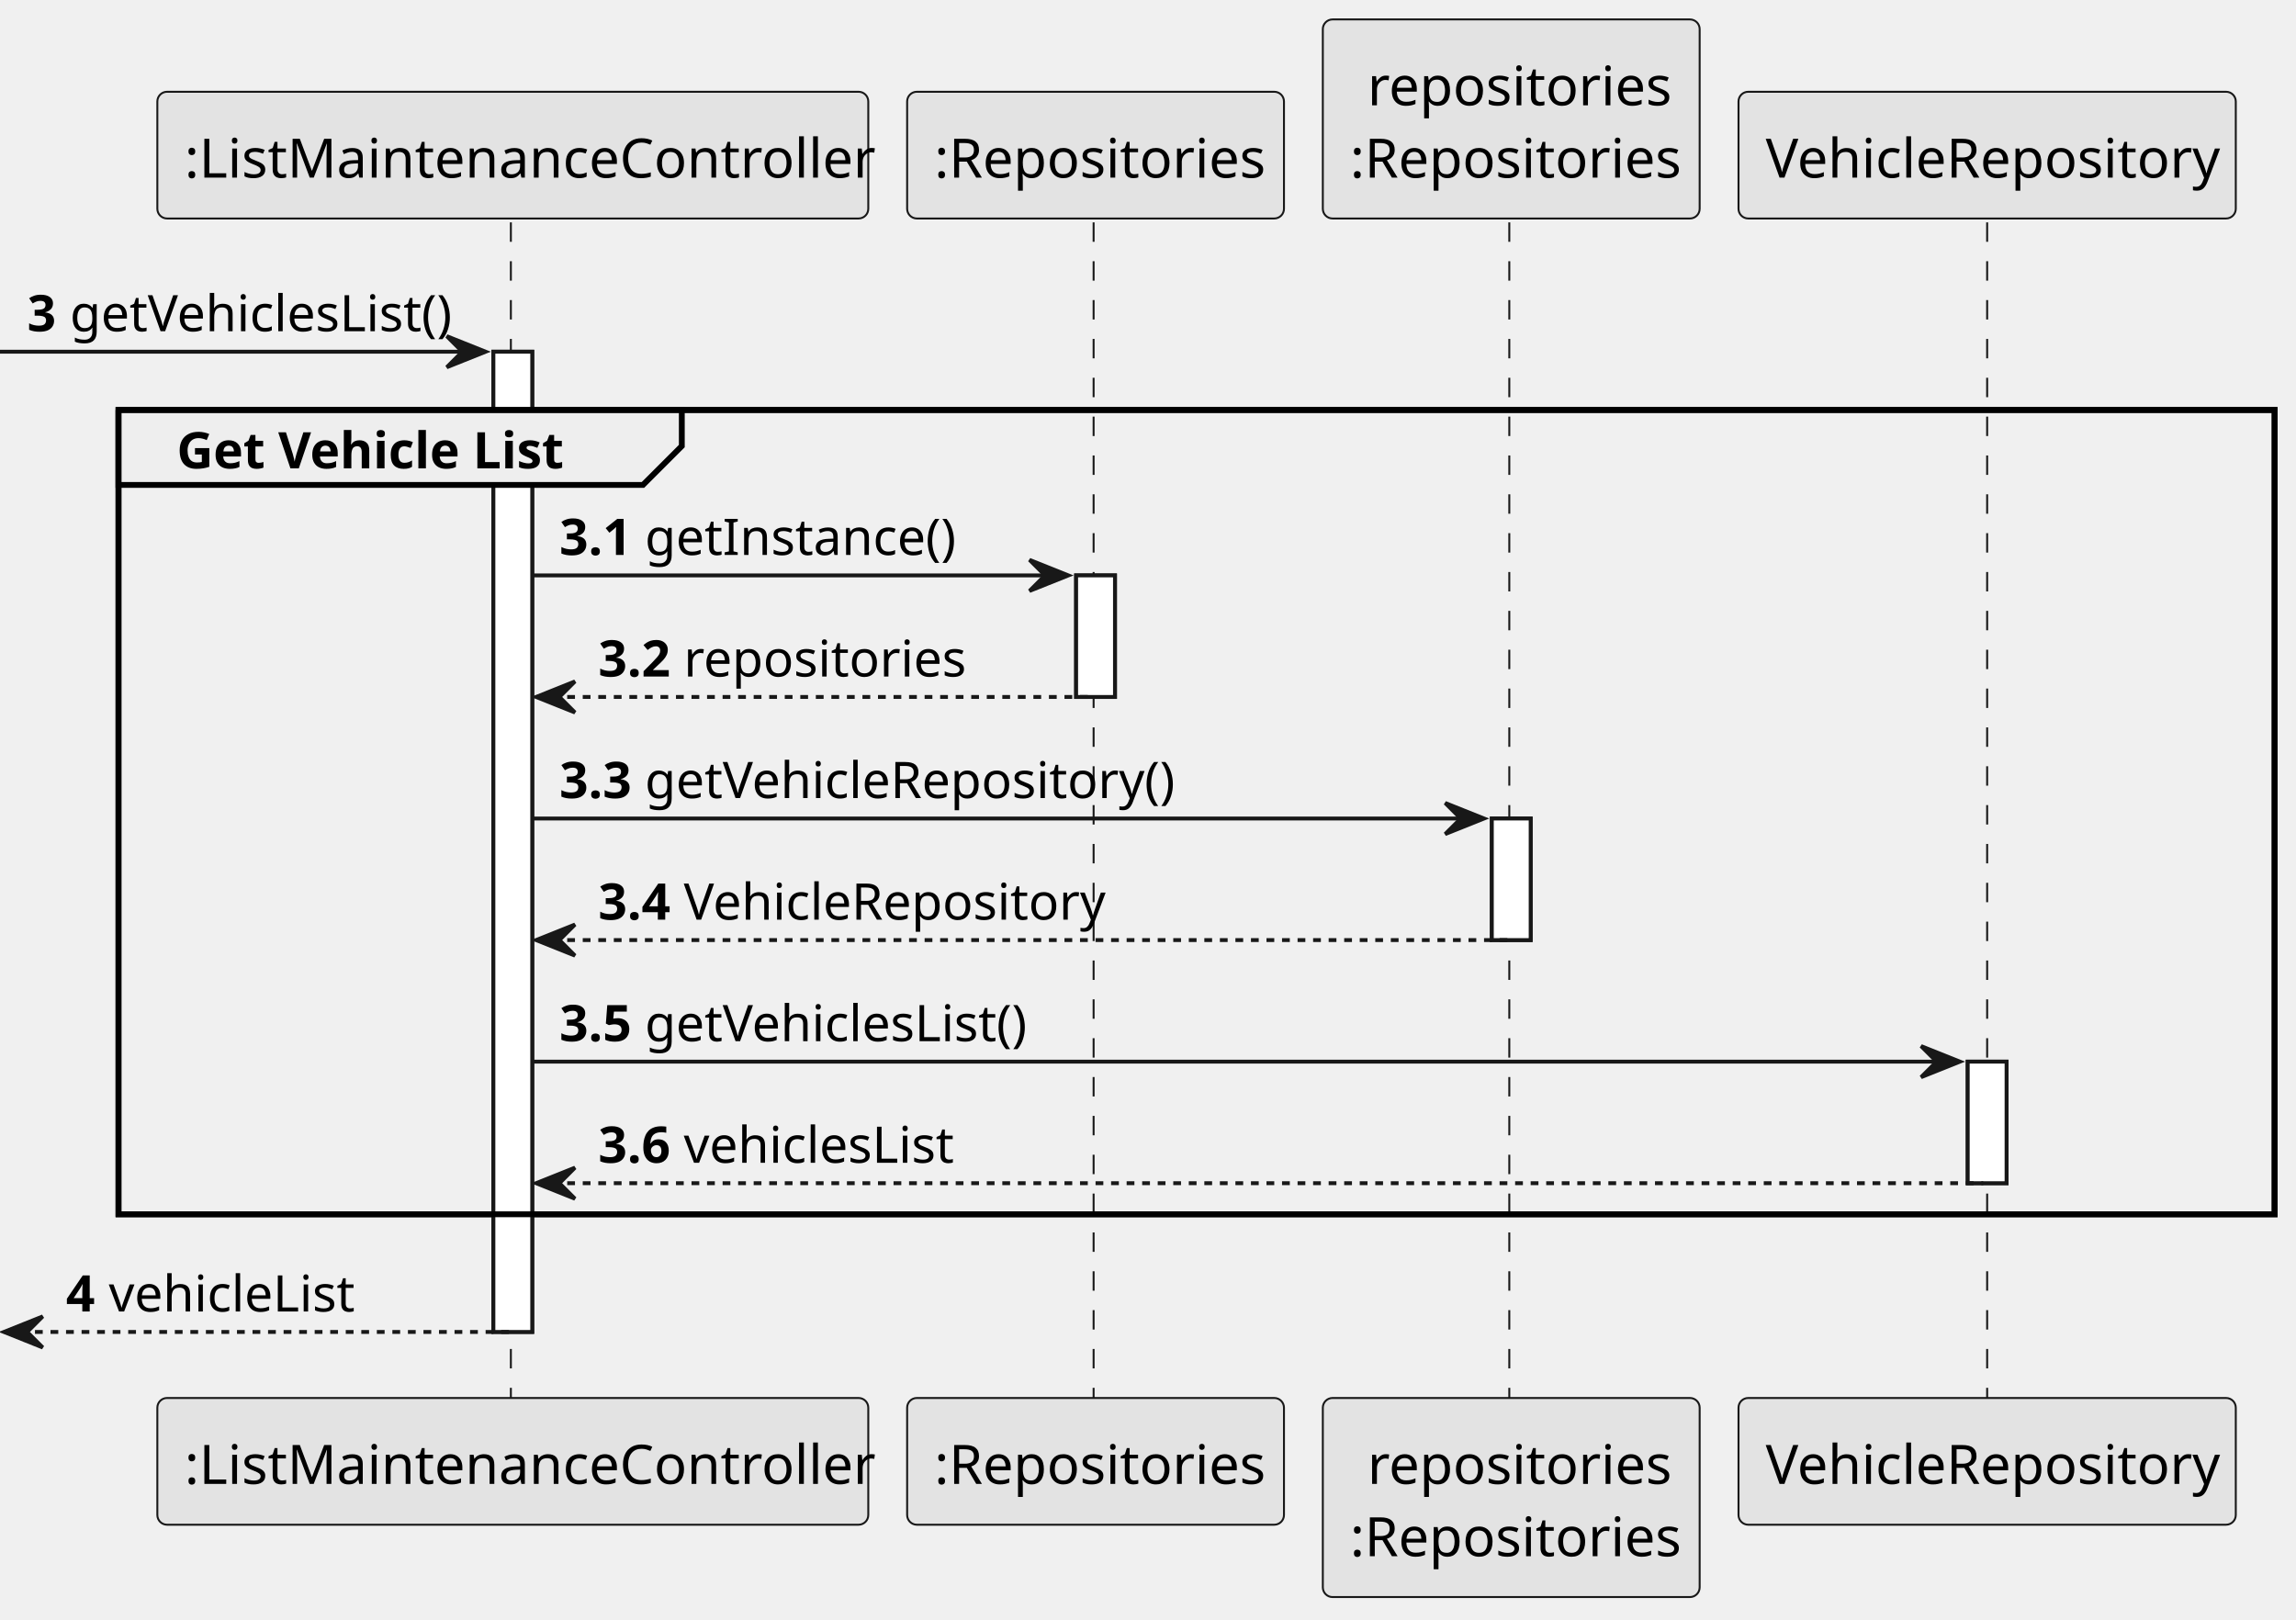
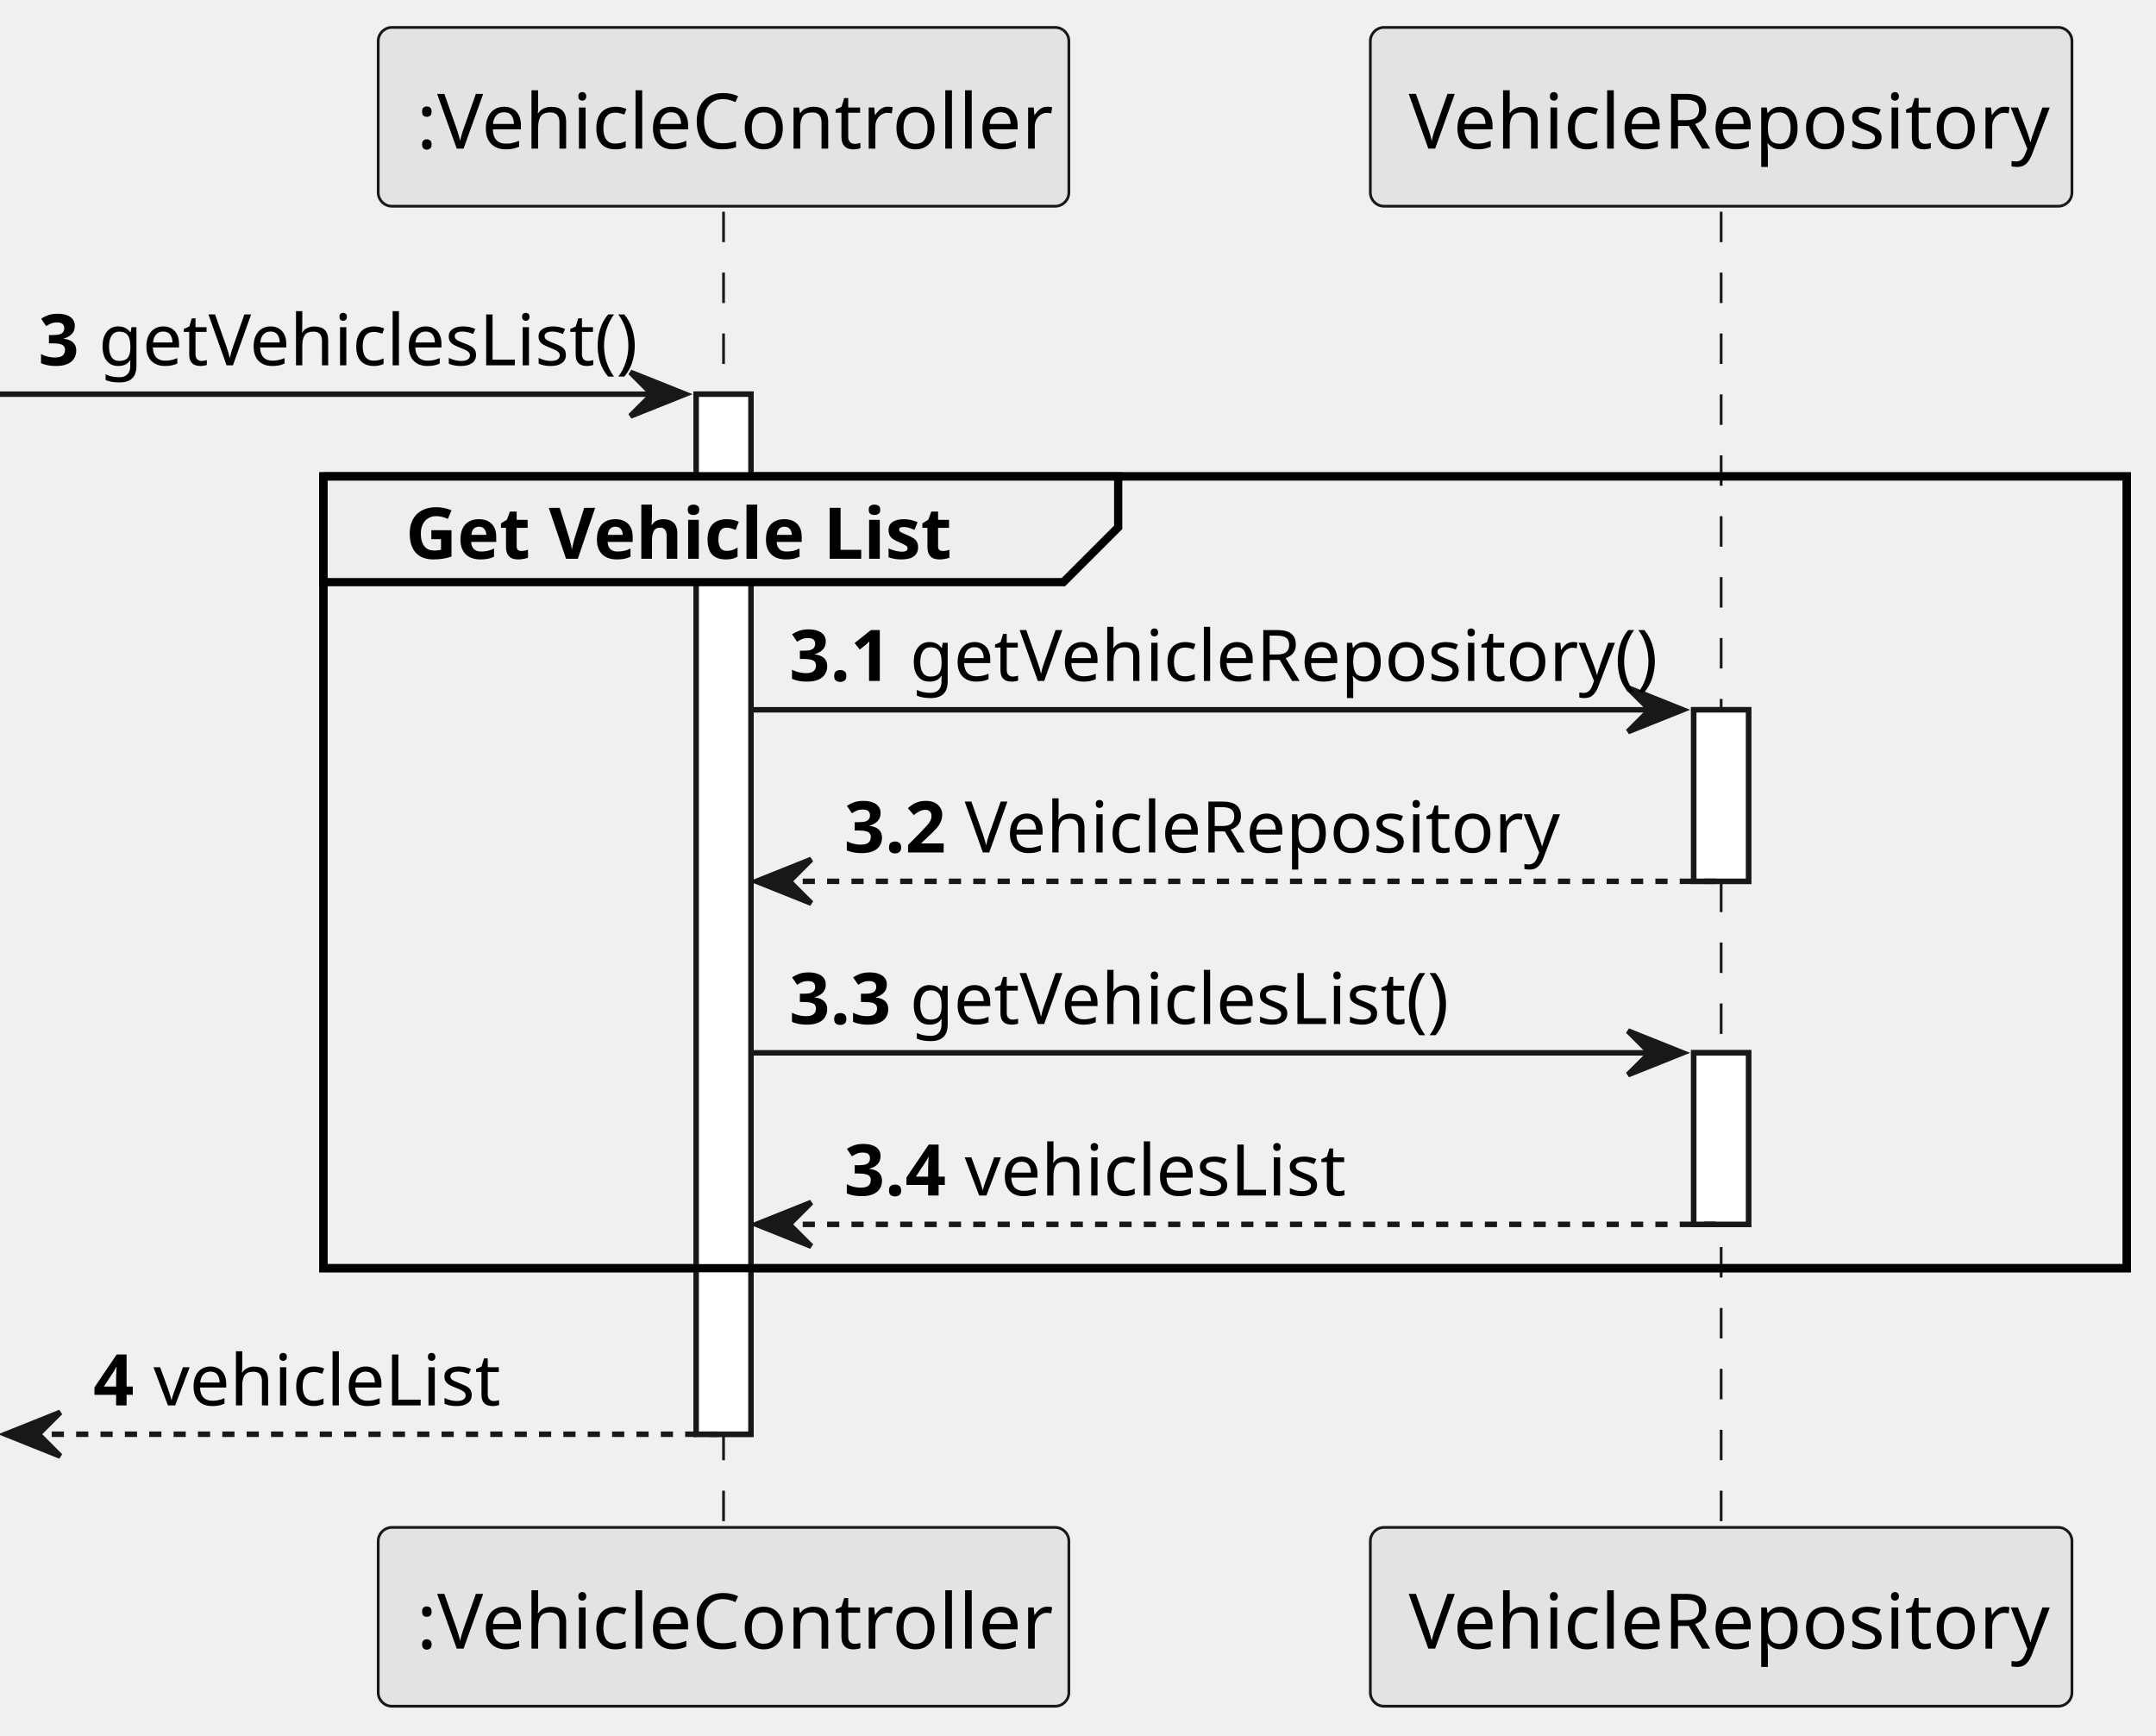
- <svg xmlns="http://www.w3.org/2000/svg" contentStyleType="text/css" height="417px" preserveAspectRatio="none" style="width:591px;height:417px;background:#FFFFFF;" version="1.1" viewBox="0 0 591 417" width="591px" zoomAndPan="magnify">
+ <svg xmlns="http://www.w3.org/2000/svg" contentStyleType="text/css" height="285.3px" preserveAspectRatio="none" style="width:354px;height:285px;background:#FFFFFF;" version="1.1" viewBox="0 0 354 285" width="354.6px" zoomAndPan="magnify">
  <defs />
  <g>
-     <rect fill="#FFFFFF" height="252.328" style="stroke:#181818;stroke-width:1.0;" width="10" x="127" y="90.533" />
-     <rect fill="#FFFFFF" height="31.291" style="stroke:#181818;stroke-width:1.0;" width="10" x="277" y="148.115" />
-     <rect fill="#FFFFFF" height="31.291" style="stroke:#181818;stroke-width:1.0;" width="10" x="384" y="210.697" />
-     <rect fill="#FFFFFF" height="31.291" style="stroke:#181818;stroke-width:1.0;" width="10" x="506.5" y="273.279" />
-     <rect fill="none" height="207.037" style="stroke:#000000;stroke-width:1.5;" width="555" x="30.5" y="105.533" />
-     <line style="stroke:#181818;stroke-width:0.5;stroke-dasharray:5.0,5.0;" x1="131.5" x2="131.5" y1="57.242" y2="360.861" />
-     <line style="stroke:#181818;stroke-width:0.5;stroke-dasharray:5.0,5.0;" x1="281.5" x2="281.5" y1="57.242" y2="360.861" />
-     <line style="stroke:#181818;stroke-width:0.5;stroke-dasharray:5.0,5.0;" x1="388.5" x2="388.5" y1="57.242" y2="360.861" />
-     <line style="stroke:#181818;stroke-width:0.5;stroke-dasharray:5.0,5.0;" x1="511.5" x2="511.5" y1="57.242" y2="360.861" />
-     <rect fill="#E3E3E3" height="32.621" rx="2.5" ry="2.5" style="stroke:#181818;stroke-width:0.5;" width="183" x="40.5" y="23.621" />
-     <text fill="#000000" font-family="sans-serif" font-size="14" lengthAdjust="spacing" textLength="169" x="47.5" y="45.728">:ListMaintenanceController</text>
-     <rect fill="#E3E3E3" height="32.621" rx="2.5" ry="2.5" style="stroke:#181818;stroke-width:0.5;" width="183" x="40.5" y="359.861" />
-     <text fill="#000000" font-family="sans-serif" font-size="14" lengthAdjust="spacing" textLength="169" x="47.5" y="381.969">:ListMaintenanceController</text>
-     <rect fill="#E3E3E3" height="32.621" rx="2.5" ry="2.5" style="stroke:#181818;stroke-width:0.5;" width="97" x="233.5" y="23.621" />
-     <text fill="#000000" font-family="sans-serif" font-size="14" lengthAdjust="spacing" textLength="83" x="240.5" y="45.728">:Repositories</text>
-     <rect fill="#E3E3E3" height="32.621" rx="2.5" ry="2.5" style="stroke:#181818;stroke-width:0.5;" width="97" x="233.5" y="359.861" />
-     <text fill="#000000" font-family="sans-serif" font-size="14" lengthAdjust="spacing" textLength="83" x="240.5" y="381.969">:Repositories</text>
-     <rect fill="#E3E3E3" height="51.242" rx="2.5" ry="2.5" style="stroke:#181818;stroke-width:0.5;" width="97" x="340.5" y="5" />
-     <text fill="#000000" font-family="sans-serif" font-size="14" lengthAdjust="spacing" textLength="74" x="352" y="27.107">repositories</text>
-     <text fill="#000000" font-family="sans-serif" font-size="14" lengthAdjust="spacing" textLength="83" x="347.5" y="45.728">:Repositories</text>
-     <rect fill="#E3E3E3" height="51.242" rx="2.5" ry="2.5" style="stroke:#181818;stroke-width:0.5;" width="97" x="340.5" y="359.861" />
-     <text fill="#000000" font-family="sans-serif" font-size="14" lengthAdjust="spacing" textLength="74" x="352" y="381.969">repositories</text>
-     <text fill="#000000" font-family="sans-serif" font-size="14" lengthAdjust="spacing" textLength="83" x="347.5" y="400.59">:Repositories</text>
-     <rect fill="#E3E3E3" height="32.621" rx="2.5" ry="2.5" style="stroke:#181818;stroke-width:0.5;" width="128" x="447.5" y="23.621" />
-     <text fill="#000000" font-family="sans-serif" font-size="14" lengthAdjust="spacing" textLength="114" x="454.5" y="45.728">VehicleRepository</text>
-     <rect fill="#E3E3E3" height="32.621" rx="2.5" ry="2.5" style="stroke:#181818;stroke-width:0.5;" width="128" x="447.5" y="359.861" />
-     <text fill="#000000" font-family="sans-serif" font-size="14" lengthAdjust="spacing" textLength="114" x="454.5" y="381.969">VehicleRepository</text>
-     <rect fill="#FFFFFF" height="252.328" style="stroke:#181818;stroke-width:1.0;" width="10" x="127" y="90.533" />
-     <rect fill="#FFFFFF" height="31.291" style="stroke:#181818;stroke-width:1.0;" width="10" x="277" y="148.115" />
-     <rect fill="#FFFFFF" height="31.291" style="stroke:#181818;stroke-width:1.0;" width="10" x="384" y="210.697" />
-     <rect fill="#FFFFFF" height="31.291" style="stroke:#181818;stroke-width:1.0;" width="10" x="506.5" y="273.279" />
-     <polygon fill="#181818" points="115,86.533,125,90.533,115,94.533,119,90.533" style="stroke:#181818;stroke-width:1.0;" />
-     <line style="stroke:#181818;stroke-width:1.0;" x1="0" x2="121" y1="90.533" y2="90.533" />
-     <text fill="#000000" font-family="sans-serif" font-size="13" font-weight="bold" lengthAdjust="spacing" textLength="7" x="7" y="85.27">3</text>
-     <text fill="#000000" font-family="sans-serif" font-size="13" lengthAdjust="spacing" textLength="97" x="18" y="85.27">getVehiclesList()</text>
-     <path d="M30.5,105.533 L175.5,105.533 L175.5,114.824 L165.5,124.824 L30.5,124.824 L30.5,105.533 " fill="#EEEEEE" style="stroke:#000000;stroke-width:1.5;" />
-     <rect fill="none" height="207.037" style="stroke:#000000;stroke-width:1.5;" width="555" x="30.5" y="105.533" />
-     <text fill="#000000" font-family="sans-serif" font-size="13" font-weight="bold" lengthAdjust="spacing" textLength="100" x="45.5" y="120.561">Get Vehicle List</text>
-     <polygon fill="#181818" points="265,144.115,275,148.115,265,152.115,269,148.115" style="stroke:#181818;stroke-width:1.0;" />
-     <line style="stroke:#181818;stroke-width:1.0;" x1="137" x2="271" y1="148.115" y2="148.115" />
-     <text fill="#000000" font-family="sans-serif" font-size="13" font-weight="bold" lengthAdjust="spacing" textLength="18" x="144" y="142.852">3.1</text>
-     <text fill="#000000" font-family="sans-serif" font-size="13" lengthAdjust="spacing" textLength="75" x="166" y="142.852">getInstance()</text>
-     <polygon fill="#181818" points="148,175.406,138,179.406,148,183.406,144,179.406" style="stroke:#181818;stroke-width:1.0;" />
-     <line style="stroke:#181818;stroke-width:1.0;stroke-dasharray:2.0,2.0;" x1="142" x2="281" y1="179.406" y2="179.406" />
-     <text fill="#000000" font-family="sans-serif" font-size="13" font-weight="bold" lengthAdjust="spacing" textLength="18" x="154" y="174.144">3.2</text>
-     <text fill="#000000" font-family="sans-serif" font-size="13" lengthAdjust="spacing" textLength="67" x="176" y="174.144">repositories</text>
-     <polygon fill="#181818" points="372,206.697,382,210.697,372,214.697,376,210.697" style="stroke:#181818;stroke-width:1.0;" />
-     <line style="stroke:#181818;stroke-width:1.0;" x1="137" x2="378" y1="210.697" y2="210.697" />
-     <text fill="#000000" font-family="sans-serif" font-size="13" font-weight="bold" lengthAdjust="spacing" textLength="18" x="144" y="205.435">3.3</text>
-     <text fill="#000000" font-family="sans-serif" font-size="13" lengthAdjust="spacing" textLength="131" x="166" y="205.435">getVehicleRepository()</text>
-     <polygon fill="#181818" points="148,237.988,138,241.988,148,245.988,144,241.988" style="stroke:#181818;stroke-width:1.0;" />
-     <line style="stroke:#181818;stroke-width:1.0;stroke-dasharray:2.0,2.0;" x1="142" x2="388" y1="241.988" y2="241.988" />
-     <text fill="#000000" font-family="sans-serif" font-size="13" font-weight="bold" lengthAdjust="spacing" textLength="18" x="154" y="236.726">3.4</text>
-     <text fill="#000000" font-family="sans-serif" font-size="13" lengthAdjust="spacing" textLength="105" x="176" y="236.726">VehicleRepository</text>
-     <polygon fill="#181818" points="494.5,269.279,504.5,273.279,494.5,277.279,498.5,273.279" style="stroke:#181818;stroke-width:1.0;" />
-     <line style="stroke:#181818;stroke-width:1.0;" x1="137" x2="500.5" y1="273.279" y2="273.279" />
-     <text fill="#000000" font-family="sans-serif" font-size="13" font-weight="bold" lengthAdjust="spacing" textLength="18" x="144" y="268.017">3.5</text>
-     <text fill="#000000" font-family="sans-serif" font-size="13" lengthAdjust="spacing" textLength="97" x="166" y="268.017">getVehiclesList()</text>
-     <polygon fill="#181818" points="148,300.57,138,304.57,148,308.57,144,304.57" style="stroke:#181818;stroke-width:1.0;" />
-     <line style="stroke:#181818;stroke-width:1.0;stroke-dasharray:2.0,2.0;" x1="142" x2="510.5" y1="304.57" y2="304.57" />
-     <text fill="#000000" font-family="sans-serif" font-size="13" font-weight="bold" lengthAdjust="spacing" textLength="18" x="154" y="299.308">3.6</text>
-     <text fill="#000000" font-family="sans-serif" font-size="13" lengthAdjust="spacing" textLength="67" x="176" y="299.308">vehiclesList</text>
-     <polygon fill="#181818" points="11,338.861,1,342.861,11,346.861,7,342.861" style="stroke:#181818;stroke-width:1.0;" />
-     <line style="stroke:#181818;stroke-width:1.0;stroke-dasharray:2.0,2.0;" x1="5" x2="131" y1="342.861" y2="342.861" />
-     <text fill="#000000" font-family="sans-serif" font-size="13" font-weight="bold" lengthAdjust="spacing" textLength="7" x="17" y="337.599">4</text>
-     <text fill="#000000" font-family="sans-serif" font-size="13" lengthAdjust="spacing" textLength="60" x="28" y="337.599">vehicleList</text>
+     <rect fill="#FFFFFF" height="170.772" style="stroke:#181818;stroke-width:0.9;" width="9" x="114.3" y="64.721" />
+     <rect fill="#FFFFFF" height="28.162" style="stroke:#181818;stroke-width:0.9;" width="9" x="278.1" y="116.545" />
+     <rect fill="#FFFFFF" height="28.162" style="stroke:#181818;stroke-width:0.9;" width="9" x="278.1" y="172.869" />
+     <rect fill="none" height="130.01" style="stroke:#000000;stroke-width:1.35;" width="296.1" x="53.1" y="78.221" />
+     <line style="stroke:#181818;stroke-width:0.45;stroke-dasharray:5.0,5.0;" x1="118.8" x2="118.8" y1="34.759" y2="251.692" />
+     <line style="stroke:#181818;stroke-width:0.45;stroke-dasharray:5.0,5.0;" x1="282.6" x2="282.6" y1="34.759" y2="251.692" />
+     <rect fill="#E3E3E3" height="29.359" rx="2.25" ry="2.25" style="stroke:#181818;stroke-width:0.45;" width="113.4" x="62.1" y="4.5" />
+     <text fill="#000000" font-family="sans-serif" font-size="12.6" lengthAdjust="spacing" textLength="100.8" x="68.4" y="24.397">:VehicleController</text>
+     <rect fill="#E3E3E3" height="29.359" rx="2.25" ry="2.25" style="stroke:#181818;stroke-width:0.45;" width="113.4" x="62.1" y="250.792" />
+     <text fill="#000000" font-family="sans-serif" font-size="12.6" lengthAdjust="spacing" textLength="100.8" x="68.4" y="270.689">:VehicleController</text>
+     <rect fill="#E3E3E3" height="29.359" rx="2.25" ry="2.25" style="stroke:#181818;stroke-width:0.45;" width="115.2" x="225" y="4.5" />
+     <text fill="#000000" font-family="sans-serif" font-size="12.6" lengthAdjust="spacing" textLength="102.6" x="231.3" y="24.397">VehicleRepository</text>
+     <rect fill="#E3E3E3" height="29.359" rx="2.25" ry="2.25" style="stroke:#181818;stroke-width:0.45;" width="115.2" x="225" y="250.792" />
+     <text fill="#000000" font-family="sans-serif" font-size="12.6" lengthAdjust="spacing" textLength="102.6" x="231.3" y="270.689">VehicleRepository</text>
+     <rect fill="#FFFFFF" height="170.772" style="stroke:#181818;stroke-width:0.9;" width="9" x="114.3" y="64.721" />
+     <rect fill="#FFFFFF" height="28.162" style="stroke:#181818;stroke-width:0.9;" width="9" x="278.1" y="116.545" />
+     <rect fill="#FFFFFF" height="28.162" style="stroke:#181818;stroke-width:0.9;" width="9" x="278.1" y="172.869" />
+     <polygon fill="#181818" points="103.5,61.121,112.5,64.721,103.5,68.321,107.1,64.721" style="stroke:#181818;stroke-width:0.9;" />
+     <line style="stroke:#181818;stroke-width:0.9;" x1="0" x2="108.9" y1="64.721" y2="64.721" />
+     <text fill="#000000" font-family="sans-serif" font-size="11.7" font-weight="bold" lengthAdjust="spacing" textLength="6.3" x="6.3" y="59.984">3</text>
+     <text fill="#000000" font-family="sans-serif" font-size="11.7" lengthAdjust="spacing" textLength="87.3" x="16.2" y="59.984">getVehiclesList()</text>
+     <path d="M53.1,78.221 L183.6,78.221 L183.6,86.583 L174.6,95.583 L53.1,95.583 L53.1,78.221 " fill="#EEEEEE" style="stroke:#000000;stroke-width:1.35;" />
+     <rect fill="none" height="130.01" style="stroke:#000000;stroke-width:1.35;" width="296.1" x="53.1" y="78.221" />
+     <text fill="#000000" font-family="sans-serif" font-size="11.7" font-weight="bold" lengthAdjust="spacing" textLength="90" x="66.6" y="91.746">Get Vehicle List</text>
+     <polygon fill="#181818" points="267.3,112.945,276.3,116.545,267.3,120.145,270.9,116.545" style="stroke:#181818;stroke-width:0.9;" />
+     <line style="stroke:#181818;stroke-width:0.9;" x1="123.3" x2="272.7" y1="116.545" y2="116.545" />
+     <text fill="#000000" font-family="sans-serif" font-size="11.7" font-weight="bold" lengthAdjust="spacing" textLength="16.2" x="129.6" y="111.808">3.1</text>
+     <text fill="#000000" font-family="sans-serif" font-size="11.7" lengthAdjust="spacing" textLength="117.9" x="149.4" y="111.808">getVehicleRepository()</text>
+     <polygon fill="#181818" points="133.2,141.107,124.2,144.707,133.2,148.307,129.6,144.707" style="stroke:#181818;stroke-width:0.9;" />
+     <line style="stroke:#181818;stroke-width:0.9;stroke-dasharray:2.0,2.0;" x1="127.8" x2="281.7" y1="144.707" y2="144.707" />
+     <text fill="#000000" font-family="sans-serif" font-size="11.7" font-weight="bold" lengthAdjust="spacing" textLength="16.2" x="138.6" y="139.97">3.2</text>
+     <text fill="#000000" font-family="sans-serif" font-size="11.7" lengthAdjust="spacing" textLength="94.5" x="158.4" y="139.97">VehicleRepository</text>
+     <polygon fill="#181818" points="267.3,169.269,276.3,172.869,267.3,176.469,270.9,172.869" style="stroke:#181818;stroke-width:0.9;" />
+     <line style="stroke:#181818;stroke-width:0.9;" x1="123.3" x2="272.7" y1="172.869" y2="172.869" />
+     <text fill="#000000" font-family="sans-serif" font-size="11.7" font-weight="bold" lengthAdjust="spacing" textLength="16.2" x="129.6" y="168.132">3.3</text>
+     <text fill="#000000" font-family="sans-serif" font-size="11.7" lengthAdjust="spacing" textLength="87.3" x="149.4" y="168.132">getVehiclesList()</text>
+     <polygon fill="#181818" points="133.2,197.43,124.2,201.03,133.2,204.631,129.6,201.03" style="stroke:#181818;stroke-width:0.9;" />
+     <line style="stroke:#181818;stroke-width:0.9;stroke-dasharray:2.0,2.0;" x1="127.8" x2="281.7" y1="201.03" y2="201.03" />
+     <text fill="#000000" font-family="sans-serif" font-size="11.7" font-weight="bold" lengthAdjust="spacing" textLength="16.2" x="138.6" y="196.294">3.4</text>
+     <text fill="#000000" font-family="sans-serif" font-size="11.7" lengthAdjust="spacing" textLength="60.3" x="158.4" y="196.294">vehiclesList</text>
+     <polygon fill="#181818" points="9.9,231.892,0.9,235.492,9.9,239.092,6.3,235.492" style="stroke:#181818;stroke-width:0.9;" />
+     <line style="stroke:#181818;stroke-width:0.9;stroke-dasharray:2.0,2.0;" x1="4.5" x2="117.9" y1="235.492" y2="235.492" />
+     <text fill="#000000" font-family="sans-serif" font-size="11.7" font-weight="bold" lengthAdjust="spacing" textLength="6.3" x="15.3" y="230.756">4</text>
+     <text fill="#000000" font-family="sans-serif" font-size="11.7" lengthAdjust="spacing" textLength="54" x="25.2" y="230.756">vehicleList</text>
  </g>
</svg>
